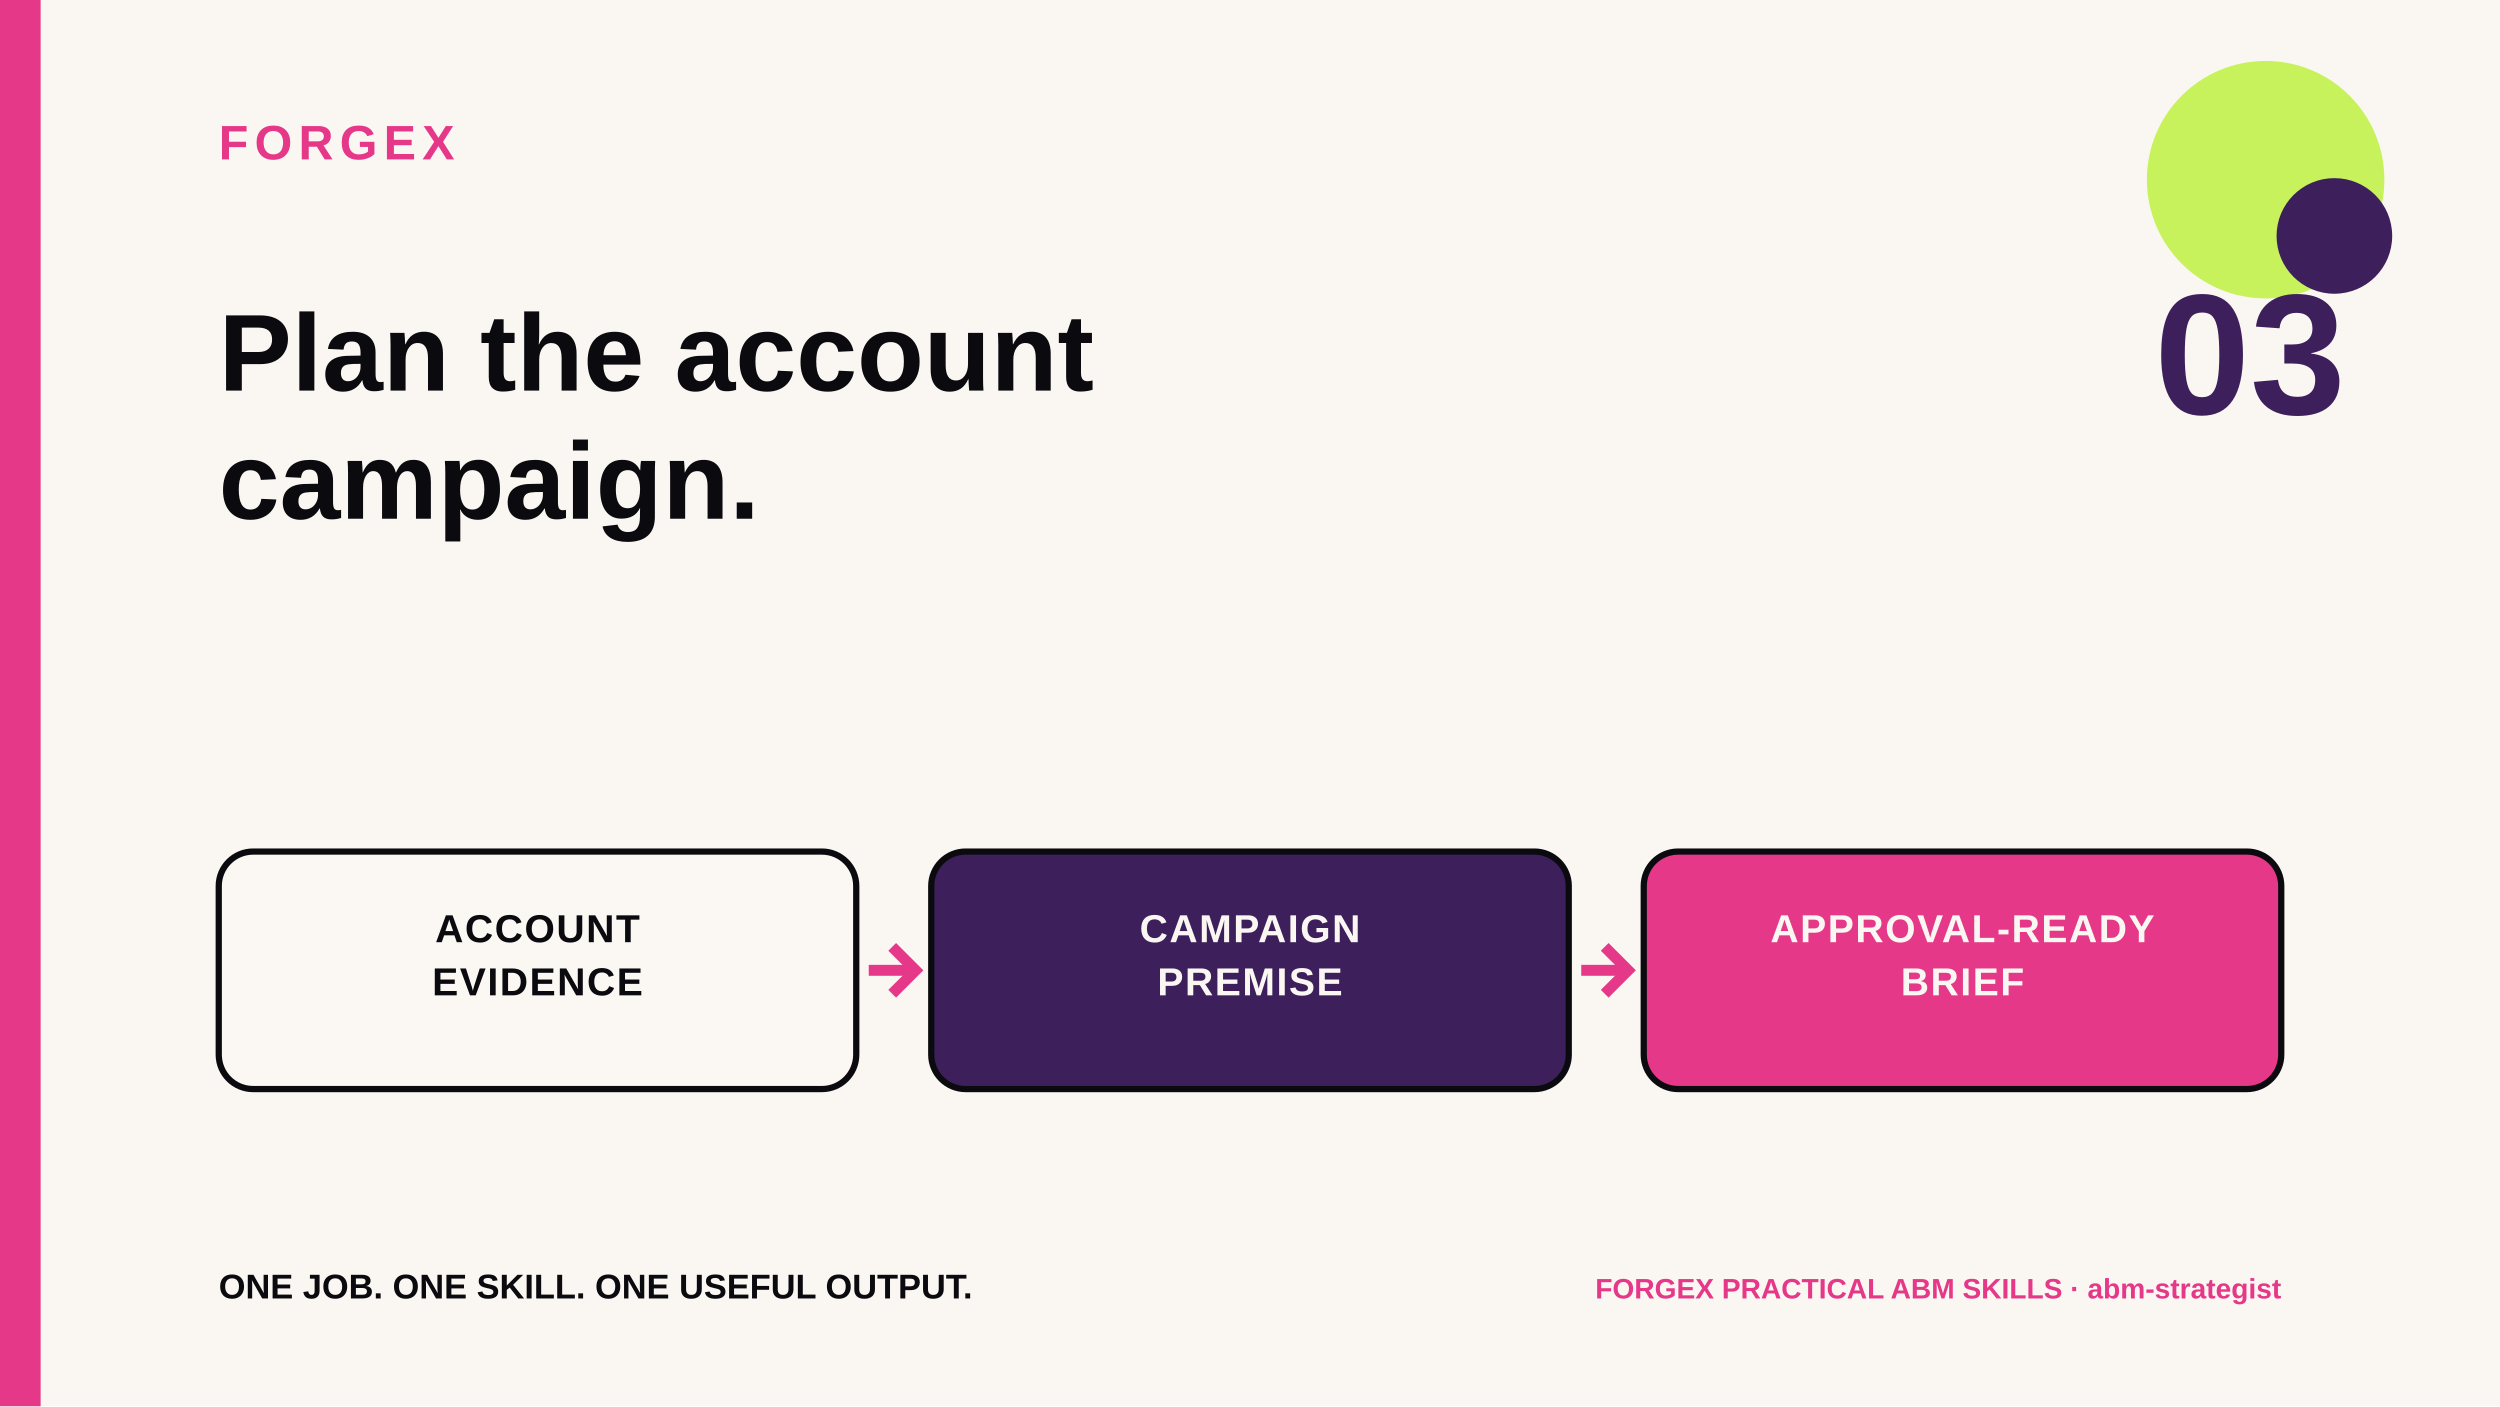
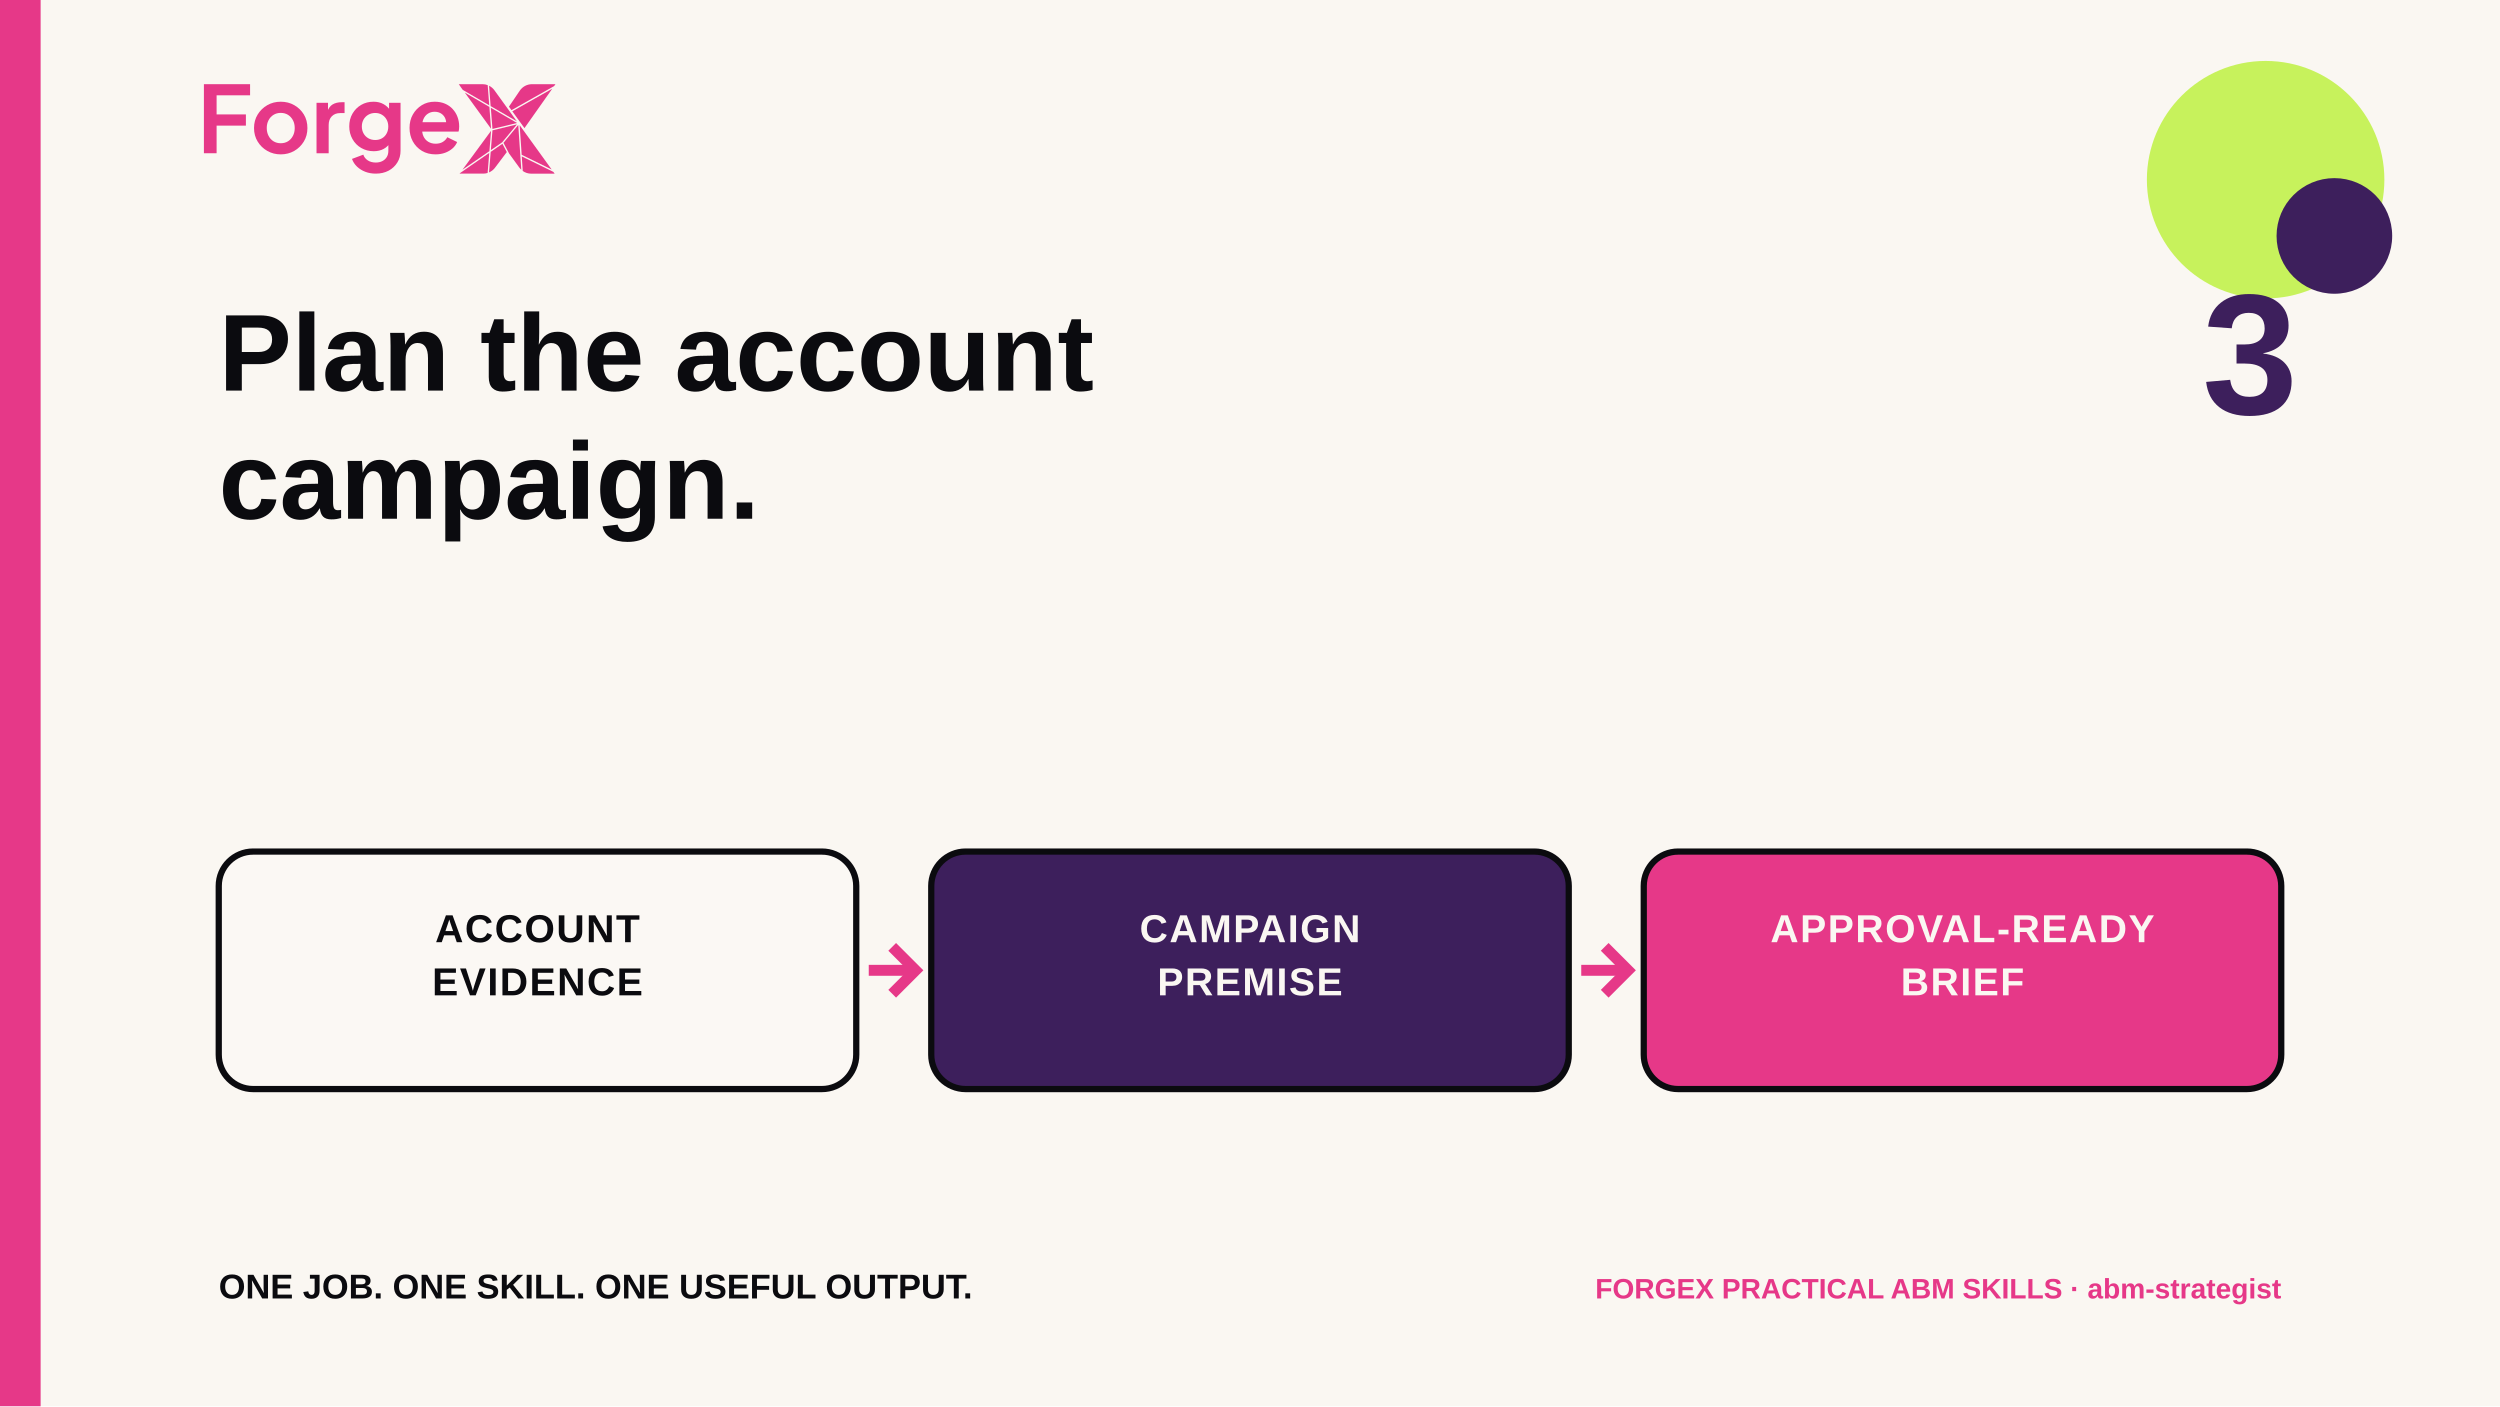
<svg xmlns="http://www.w3.org/2000/svg" width="1600" height="900" viewBox="0 0 1600 900">
  <rect width="1600" height="900" fill="#FAF7F2" />
  <rect x="0" y="0" width="26" height="900" fill="#E63888" />
  <circle cx="1450" cy="115" r="76" fill="#C7F25C" />
  <circle cx="1494" cy="151" r="37" fill="#3D1F5C" />
-   <text x="140" y="102" font-family="Arial, Helvetica, sans-serif" font-size="31" font-weight="900" fill="#E63888" letter-spacing="4">FORGEX</text>
-   <text x="1440" y="265" text-anchor="middle" font-family="Arial, Helvetica, sans-serif" font-size="110" font-weight="900" fill="#3D1F5C">03</text>
+   <svg x="108" y="44" width="270" height="77" viewBox="0 0 1080 307.2">
+     <g fill="#E63888">
+       <path d="M90,215.9V39.1h118.2v28.5h-85.7v48.9h75v28.7h-75v70.7H90z" />
+       <path d="M286.7,218.8c-12.5,0-23.9-2.9-34.3-8.8c-10.4-5.9-18.6-13.8-24.8-24c-6.2-10.1-9.3-21.7-9.3-34.6c0-13,3.1-24.5,9.3-34.6c6.2-10.1,14.4-18.1,24.7-24c10.3-5.9,21.8-8.8,34.4-8.8c12.8,0,24.4,2.9,34.6,8.8c10.3,5.9,18.5,13.8,24.6,23.9c6.1,10.1,9.1,21.6,9.1,34.8c0,13-3.1,24.5-9.3,34.6c-6.2,10.1-14.4,18.1-24.7,24C310.9,215.8,299.4,218.8,286.7,218.8z M286.7,190.3c7.1,0,13.3-1.7,18.6-5c5.3-3.3,9.5-8,12.6-13.9c3.1-5.9,4.6-12.6,4.6-20.1c0-7.4-1.5-14.1-4.6-19.9c-3.1-5.9-7.3-10.4-12.6-13.8c-5.3-3.3-11.5-5-18.6-5c-7,0-13.1,1.7-18.5,5c-5.4,3.3-9.6,7.9-12.7,13.8c-3.1,5.9-4.6,12.5-4.6,19.9c0,7.4,1.5,14.1,4.6,20.1c3.1,5.9,7.3,10.6,12.7,13.9C273.6,188.6,279.8,190.3,286.7,190.3z" />
+       <path d="M378.3,215.9V86.8h29.4v28.7l-2.4-4.3c3-9.6,7.7-16.4,14.1-20.2c6.4-3.8,14.1-5.7,23.1-5.7h7.6v27.8h-11.2c-8.9,0-16,2.7-21.4,8.1c-5.4,5.4-8.1,13-8.1,22.8v71.9H378.3z" />
+       <path d="M530,268.1c-9.7,0-18.6-1.6-26.8-4.7c-8.2-3.2-15.3-7.6-21.2-13.2c-5.9-5.6-10.2-12.2-12.9-19.8l29-10.9c1.9,6,5.7,10.9,11.3,14.6c5.6,3.7,12.5,5.6,20.5,5.6c6.3,0,11.9-1.2,16.7-3.6c4.8-2.4,8.6-5.8,11.4-10.3c2.8-4.5,4.2-9.9,4.2-16.3v-29.4l5.7,7.1c-4.4,7.8-10.3,13.6-17.7,17.6c-7.4,4-15.9,5.9-25.5,5.9c-11.9,0-22.5-2.8-32-8.3c-9.5-5.5-17-13.1-22.4-22.8c-5.5-9.7-8.2-20.5-8.2-32.5c0-12.2,2.7-23,8.2-32.5c5.5-9.5,12.9-17,22.2-22.4c9.3-5.5,19.9-8.2,31.8-8.2c9.6,0,18.1,2,25.4,6.1c7.3,4,13.4,9.8,18.3,17.4l-4,7.8V86.8h29.4v122.7c0,11.2-2.7,21.3-8.2,30.1c-5.5,8.9-12.9,15.8-22.3,20.9C553.2,265.6,542.3,268.1,530,268.1z M528.6,182c6.6,0,12.5-1.5,17.4-4.4c5-2.9,8.9-7,11.7-12.2c2.9-5.2,4.3-11.2,4.3-18c0-6.6-1.5-12.6-4.4-17.8c-2.9-5.2-6.9-9.3-11.9-12.3c-5-3-10.7-4.5-17.2-4.5s-12.3,1.5-17.6,4.5c-5.2,3-9.3,7.1-12.2,12.3c-2.9,5.2-4.4,11.2-4.4,17.8c0,6.6,1.5,12.6,4.4,17.8c2.9,5.2,7,9.3,12.1,12.3C516,180.5,521.9,182,528.6,182z" />
+       <path d="M683.1,218.8c-13.3,0-25-3-35-9c-10-6-17.8-14.2-23.4-24.4c-5.5-10.3-8.3-21.7-8.3-34.2c0-13,2.8-24.5,8.5-34.5c5.7-10,13.4-18,23-23.9c9.6-5.9,20.6-8.8,32.7-8.8c10.1,0,19,1.7,26.7,5c7.7,3.3,14.2,7.9,19.6,13.8c5.4,5.9,9.5,12.5,12.3,20.1c2.8,7.5,4.3,15.6,4.3,24.3c0,2.4-0.1,4.7-0.4,7c-0.2,2.3-0.7,4.4-1.3,6.3h-99.7v-24h82.1l-15,11.2c1.6-7.3,1.3-13.8-0.8-19.5c-2.1-5.7-5.6-10.2-10.4-13.5c-4.8-3.3-10.6-5-17.4-5c-6.5,0-12.3,1.7-17.3,5c-5.1,3.3-8.9,8.1-11.5,14.2c-2.6,6.2-3.6,13.7-3,22.5c-0.6,7.9,0.4,14.9,3.2,21c2.8,6.1,6.9,10.8,12.3,14.1c5.5,3.3,11.7,5,18.9,5c7.1,0,13.2-1.5,18.2-4.5c5-3,8.9-7,11.7-12.1l25.2,12.3c-2.5,6.2-6.5,11.6-11.9,16.4c-5.4,4.7-11.8,8.5-19.2,11.2C699.8,217.4,691.8,218.8,683.1,218.8z" />
+       <path d="M986.5,44l3.5-4.9h-60.1c-12.5,0-24.2,6.2-31.2,16.5l-27.8,41l6.5,9L986.5,44z" />
+       <polygon points="910.6,151.6 981.8,50.7 879.5,108.5" />
+       <path d="M824.2,212.4l-4.3,52.6c5.9-2.6,11.2-6.6,15.2-11.9l30.3-40.2l-11.2-21.2L824.2,212.4z" />
+       <path d="M816.5,41.5c-4.2-1.6-8.6-2.4-13.2-2.4h-60.8l6.3,9.2l4,5.5l67.6,39.3L816.5,41.5z" />
+       <path d="M745.5,266.8l-0.9,1.3H805c3.9,0,7.7-0.6,11.3-1.7l4.2-51.4L745.5,266.8z" />
+       <polygon points="825.1,158.5 751.8,258.2 820.9,210.5" />
+       <polygon points="824.5,99.4 828.7,153.7 891.5,138.4" />
+       <polygon points="891.5,142 828.7,157.3 824.6,207.9 853.7,187.8" />
+       <path d="M906.2,261.3c6.3,4.4,13.8,6.9,21.7,6.9h60c-1.1-1.5-2.2-3.1-3.3-4.6L903.7,224L906.2,261.3z" />
+       <polygon points="757.9,60.7 825.1,153.2 820.8,97.3" />
+       <path d="M980.3,257.5c-27.4-37.8-54.7-75.6-82-113.5l5.2,75.9L980.3,257.5z" />
+       <path d="M891.1,134.2c-19.1-26.5-38.2-52.9-57.3-79.4c-3.6-5-8.4-9-13.8-11.7l4,52.1L891.1,134.2z" />
+       <path d="M856.9,189.3l14.5,27.5l26,35.7c1.5,2.1,3.3,4,5.1,5.7l-7.8-114.7L856.9,189.3z" />
+     </g>
+   </svg>
+   <text x="1440" y="265" text-anchor="middle" font-family="Arial, Helvetica, sans-serif" font-size="110" font-weight="900" fill="#3D1F5C">3</text>
  <text x="140" y="250" fill="#0B0B0F" font-family="Arial, Helvetica, sans-serif" font-size="70" font-weight="900">Plan the account</text>
  <text x="140" y="332" fill="#0B0B0F" font-family="Arial, Helvetica, sans-serif" font-size="70" font-weight="900">campaign.</text>
  <rect x="140" y="545" width="408" height="152" rx="22" fill="#FBF8F4" stroke="#0B0B0F" stroke-width="4" />
  <path d="M 556 621 L 586 621" stroke="#E63888" stroke-width="7" />
  <path d="M 571 606 L 586 621 L 571 636" fill="none" stroke="#E63888" stroke-width="7" />
  <text x="344" y="603" text-anchor="middle" fill="#0B0B0F" font-family="Arial, Helvetica, sans-serif" font-size="25" font-weight="800" letter-spacing="1">ACCOUNT</text>
  <text x="344" y="637" text-anchor="middle" fill="#0B0B0F" font-family="Arial, Helvetica, sans-serif" font-size="25" font-weight="800" letter-spacing="1">EVIDENCE</text>
  <rect x="596" y="545" width="408" height="152" rx="22" fill="#3D1F5C" stroke="#0B0B0F" stroke-width="4" />
  <path d="M 1012 621 L 1042 621" stroke="#E63888" stroke-width="7" />
  <path d="M 1027 606 L 1042 621 L 1027 636" fill="none" stroke="#E63888" stroke-width="7" />
  <text x="800" y="603" text-anchor="middle" fill="#FAF7F2" font-family="Arial, Helvetica, sans-serif" font-size="25" font-weight="800" letter-spacing="1">CAMPAIGN</text>
  <text x="800" y="637" text-anchor="middle" fill="#FAF7F2" font-family="Arial, Helvetica, sans-serif" font-size="25" font-weight="800" letter-spacing="1">PREMISE</text>
  <rect x="1052" y="545" width="408" height="152" rx="22" fill="#E63888" stroke="#0B0B0F" stroke-width="4" />
  <text x="1256" y="603" text-anchor="middle" fill="#FAF7F2" font-family="Arial, Helvetica, sans-serif" font-size="25" font-weight="800" letter-spacing="1">APPROVAL-READY</text>
  <text x="1256" y="637" text-anchor="middle" fill="#FAF7F2" font-family="Arial, Helvetica, sans-serif" font-size="25" font-weight="800" letter-spacing="1">BRIEF</text>
  <text x="140" y="831" font-family="Arial, Helvetica, sans-serif" font-size="22" font-weight="700" fill="#0B0B0F">ONE JOB. ONE SKILL. ONE USEFUL OUTPUT.</text>
  <text x="1460" y="831" text-anchor="end" font-family="Arial, Helvetica, sans-serif" font-size="18" font-weight="700" fill="#E63888">FORGEX PRACTICAL ABM SKILLS · abm-strategist</text>
</svg>
